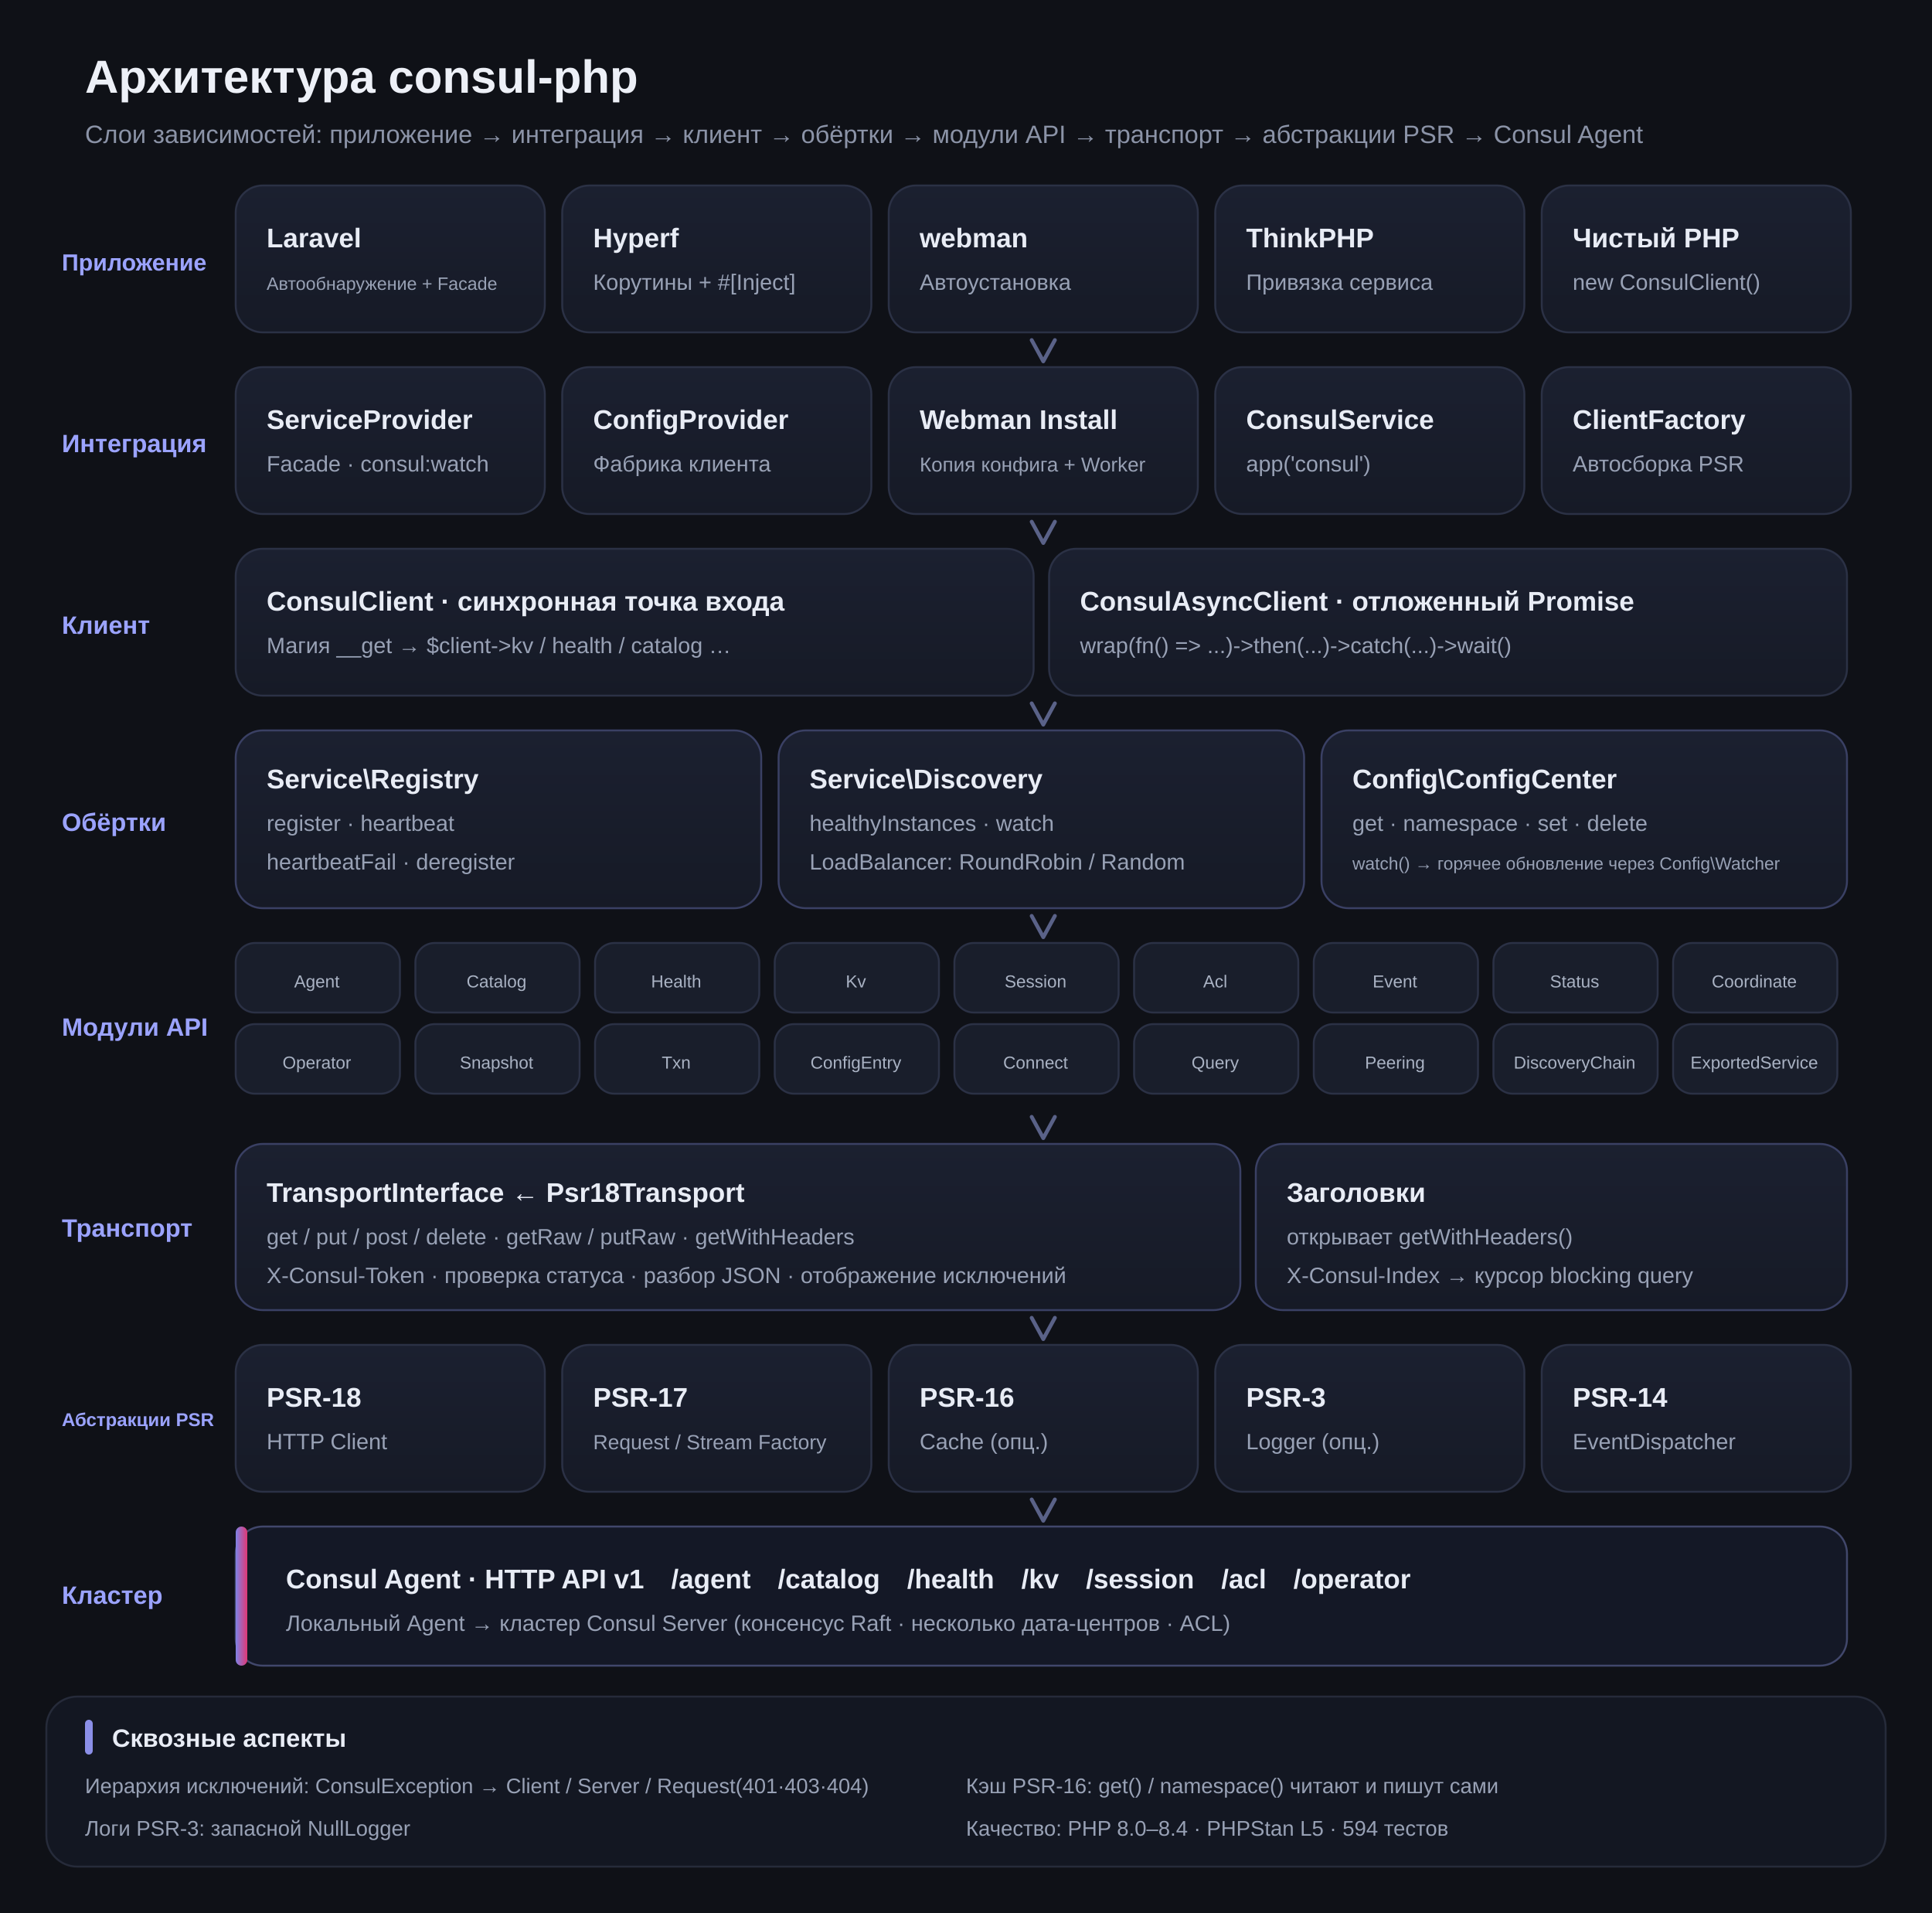
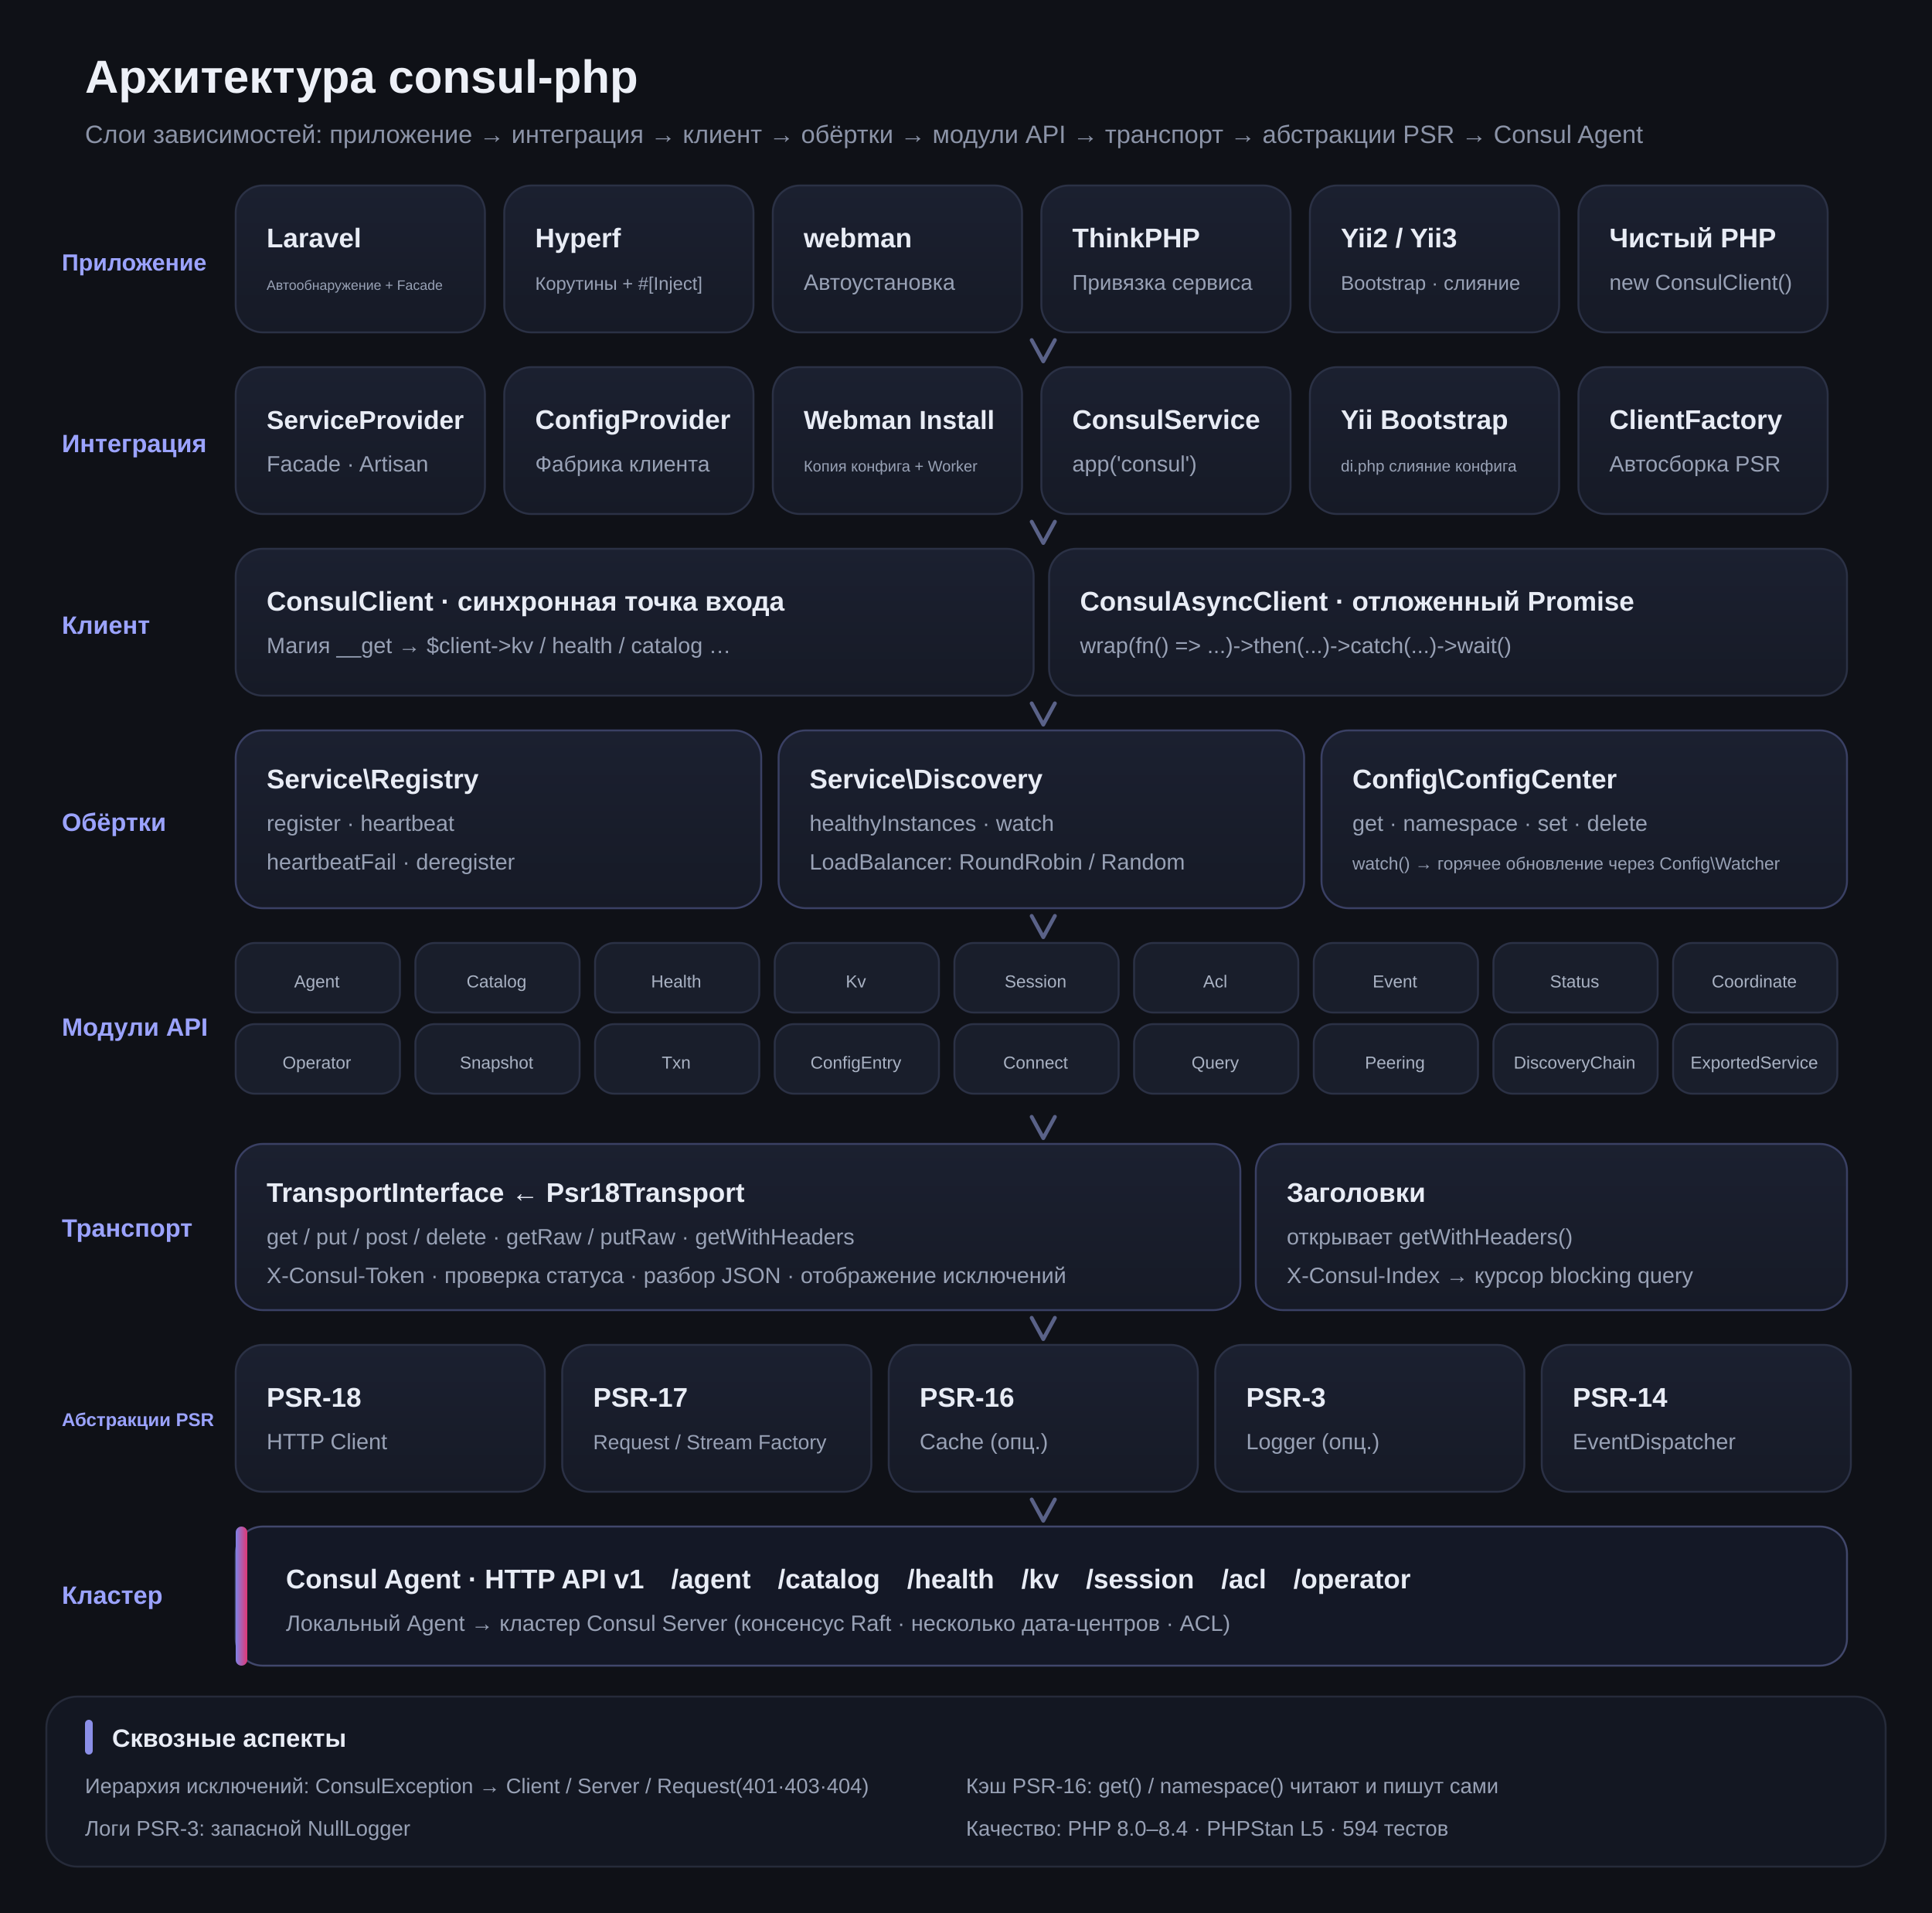
<svg xmlns="http://www.w3.org/2000/svg" width="1000" height="990" viewBox="0 0 1000 990" role="img" aria-label="Схема архитектуры consul-php">
  <style>
    .t { font-family: -apple-system, BlinkMacSystemFont, "Segoe UI", "Helvetica Neue", Arial, "DejaVu Sans", "Noto Sans SC", "PingFang SC", "Microsoft YaHei", sans-serif; }
    .h1 { font-size: 24px; font-weight: 700; fill: #EDF0F7; }
    .sub { font-size: 13px; fill: #8B93A7; }
    .gutter { font-size: 13px; font-weight: 600; fill: #9BA3FF; }
    .ct { font-size: 14px; font-weight: 600; fill: #E8ECF5; }
    .cs { font-size: 11.5px; fill: #98A1B5; }
    .mini { font-size: 10.5px; fill: #A9B2C3; }
    .mini-mod { font-size: 9px; fill: #A9B2C3; }
    .band { font-size: 13px; font-weight: 600; fill: #E8ECF5; }
    .bands { font-size: 11px; fill: #98A1B5; }
  </style>
  <defs>
    <linearGradient id="card" x1="0" y1="0" x2="0" y2="1">
      <stop offset="0" stop-color="#1B2030" />
      <stop offset="1" stop-color="#161A26" />
    </linearGradient>
    <linearGradient id="accent" x1="0" y1="0" x2="1" y2="0">
      <stop offset="0" stop-color="#7E83E6" />
      <stop offset="1" stop-color="#E03875" />
    </linearGradient>
  </defs>
  <rect width="1000" height="990" fill="#0F1117" />
  <g class="t">
    <text class="h1" x="44" y="48">Архитектура consul-php</text>
    <text class="sub" x="44" y="74">Слои зависимостей: приложение → интеграция → клиент → обёртки → модули API → транспорт → абстракции PSR → Consul Agent</text>
    <text class="gutter" x="32" y="140" style="font-size:12.1px">Приложение</text>
-     <rect x="122" y="96" width="160" height="76" rx="14" fill="url(#card)" stroke="#2B3145" />
+     <rect x="122" y="96" width="129" height="76" rx="14" fill="url(#card)" stroke="#2B3145" />
    <text class="ct" x="138" y="128">Laravel</text>
-     <text class="cs" x="138" y="150" style="font-size:9.3px">Автообнаружение + Facade</text>
-     <rect x="291" y="96" width="160" height="76" rx="14" fill="url(#card)" stroke="#2B3145" />
-     <text class="ct" x="307" y="128">Hyperf</text>
-     <text class="cs" x="307" y="150">Корутины + #[Inject]</text>
-     <rect x="460" y="96" width="160" height="76" rx="14" fill="url(#card)" stroke="#2B3145" />
-     <text class="ct" x="476" y="128">webman</text>
-     <text class="cs" x="476" y="150">Автоустановка</text>
-     <rect x="629" y="96" width="160" height="76" rx="14" fill="url(#card)" stroke="#2B3145" />
-     <text class="ct" x="645" y="128">ThinkPHP</text>
-     <text class="cs" x="645" y="150">Привязка сервиса</text>
-     <rect x="798" y="96" width="160" height="76" rx="14" fill="url(#card)" stroke="#2B3145" />
-     <text class="ct" x="814" y="128">Чистый PHP</text>
-     <text class="cs" x="814" y="150">new ConsulClient()</text>
+     <text class="cs" x="138" y="150" style="font-size:7.1px">Автообнаружение + Facade</text>
+     <rect x="261" y="96" width="129" height="76" rx="14" fill="url(#card)" stroke="#2B3145" />
+     <text class="ct" x="277" y="128">Hyperf</text>
+     <text class="cs" x="277" y="150" style="font-size:9.5px">Корутины + #[Inject]</text>
+     <rect x="400" y="96" width="129" height="76" rx="14" fill="url(#card)" stroke="#2B3145" />
+     <text class="ct" x="416" y="128">webman</text>
+     <text class="cs" x="416" y="150">Автоустановка</text>
+     <rect x="539" y="96" width="129" height="76" rx="14" fill="url(#card)" stroke="#2B3145" />
+     <text class="ct" x="555" y="128">ThinkPHP</text>
+     <text class="cs" x="555" y="150" style="font-size:11.1px">Привязка сервиса</text>
+     <rect x="678" y="96" width="129" height="76" rx="14" fill="url(#card)" stroke="#2B3145" />
+     <text class="ct" x="694" y="128">Yii2 / Yii3</text>
+     <text class="cs" x="694" y="150" style="font-size:10.3px">Bootstrap · слияние</text>
+     <rect x="817" y="96" width="129" height="76" rx="14" fill="url(#card)" stroke="#2B3145" />
+     <text class="ct" x="833" y="128">Чистый PHP</text>
+     <text class="cs" x="833" y="150" style="font-size:11.2px">new ConsulClient()</text>
    <path d="M534 176 L540 187 L546 176" fill="none" stroke="#5A6288" stroke-width="2" stroke-linecap="round" stroke-linejoin="round" />
    <text class="gutter" x="32" y="234">Интеграция</text>
-     <rect x="122" y="190" width="160" height="76" rx="14" fill="url(#card)" stroke="#2B3145" />
-     <text class="ct" x="138" y="222">ServiceProvider</text>
-     <text class="cs" x="138" y="244">Facade · consul:watch</text>
-     <rect x="291" y="190" width="160" height="76" rx="14" fill="url(#card)" stroke="#2B3145" />
-     <text class="ct" x="307" y="222">ConfigProvider</text>
-     <text class="cs" x="307" y="244">Фабрика клиента</text>
-     <rect x="460" y="190" width="160" height="76" rx="14" fill="url(#card)" stroke="#2B3145" />
-     <text class="ct" x="476" y="222">Webman Install</text>
-     <text class="cs" x="476" y="244" style="font-size:10.4px">Копия конфига + Worker</text>
-     <rect x="629" y="190" width="160" height="76" rx="14" fill="url(#card)" stroke="#2B3145" />
-     <text class="ct" x="645" y="222">ConsulService</text>
-     <text class="cs" x="645" y="244">app('consul')</text>
-     <rect x="798" y="190" width="160" height="76" rx="14" fill="url(#card)" stroke="#2B3145" />
-     <text class="ct" x="814" y="222">ClientFactory</text>
-     <text class="cs" x="814" y="244">Автосборка PSR</text>
+     <rect x="122" y="190" width="129" height="76" rx="14" fill="url(#card)" stroke="#2B3145" />
+     <text class="ct" x="138" y="222" style="font-size:13.4px">ServiceProvider</text>
+     <text class="cs" x="138" y="244">Facade · Artisan</text>
+     <rect x="261" y="190" width="129" height="76" rx="14" fill="url(#card)" stroke="#2B3145" />
+     <text class="ct" x="277" y="222">ConfigProvider</text>
+     <text class="cs" x="277" y="244" style="font-size:11.3px">Фабрика клиента</text>
+     <rect x="400" y="190" width="129" height="76" rx="14" fill="url(#card)" stroke="#2B3145" />
+     <text class="ct" x="416" y="222" style="font-size:13.5px">Webman Install</text>
+     <text class="cs" x="416" y="244" style="font-size:8px">Копия конфига + Worker</text>
+     <rect x="539" y="190" width="129" height="76" rx="14" fill="url(#card)" stroke="#2B3145" />
+     <text class="ct" x="555" y="222">ConsulService</text>
+     <text class="cs" x="555" y="244">app('consul')</text>
+     <rect x="678" y="190" width="129" height="76" rx="14" fill="url(#card)" stroke="#2B3145" />
+     <text class="ct" x="694" y="222">Yii Bootstrap</text>
+     <text class="cs" x="694" y="244" style="font-size:8.3px">di.php слияние конфига</text>
+     <rect x="817" y="190" width="129" height="76" rx="14" fill="url(#card)" stroke="#2B3145" />
+     <text class="ct" x="833" y="222">ClientFactory</text>
+     <text class="cs" x="833" y="244">Автосборка PSR</text>
    <path d="M534 270 L540 281 L546 270" fill="none" stroke="#5A6288" stroke-width="2" stroke-linecap="round" stroke-linejoin="round" />
    <text class="gutter" x="32" y="328">Клиент</text>
    <rect x="122" y="284" width="413" height="76" rx="14" fill="url(#card)" stroke="#2B3145" />
    <text class="ct" x="138" y="316">ConsulClient · синхронная точка входа</text>
    <text class="cs" x="138" y="338">Магия __get → $client-&gt;kv / health / catalog …</text>
    <rect x="543" y="284" width="413" height="76" rx="14" fill="url(#card)" stroke="#2B3145" />
    <text class="ct" x="559" y="316">ConsulAsyncClient · отложенный Promise</text>
    <text class="cs" x="559" y="338">wrap(fn() =&gt; ...)-&gt;then(...)-&gt;catch(...)-&gt;wait()</text>
    <path d="M534 364 L540 375 L546 364" fill="none" stroke="#5A6288" stroke-width="2" stroke-linecap="round" stroke-linejoin="round" />
    <text class="gutter" x="32" y="430">Обёртки</text>
    <rect x="122" y="378" width="272" height="92" rx="14" fill="url(#card)" stroke="#3A4064" />
    <text class="ct" x="138" y="408">Service\Registry</text>
    <text class="cs" x="138" y="430">register · heartbeat</text>
    <text class="cs" x="138" y="450">heartbeatFail · deregister</text>
    <rect x="403" y="378" width="272" height="92" rx="14" fill="url(#card)" stroke="#3A4064" />
    <text class="ct" x="419" y="408">Service\Discovery</text>
    <text class="cs" x="419" y="430">healthyInstances · watch</text>
    <text class="cs" x="419" y="450">LoadBalancer: RoundRobin / Random</text>
    <rect x="684" y="378" width="272" height="92" rx="14" fill="url(#card)" stroke="#3A4064" />
    <text class="ct" x="700" y="408">Config\ConfigCenter</text>
    <text class="cs" x="700" y="430">get · namespace · set · delete</text>
    <text class="cs" x="700" y="450" style="font-size:9.1px">watch() → горячее обновление через Config\Watcher</text>
    <path d="M534 474 L540 485 L546 474" fill="none" stroke="#5A6288" stroke-width="2" stroke-linecap="round" stroke-linejoin="round" />
    <text class="gutter" x="32" y="536">Модули API</text>
    <rect x="122" y="488" width="85" height="36" rx="10" fill="#191E2B" stroke="#2B3145" />
    <text class="mini-mod" x="164" y="511" text-anchor="middle">Agent</text>
    <rect x="215" y="488" width="85" height="36" rx="10" fill="#191E2B" stroke="#2B3145" />
    <text class="mini-mod" x="257" y="511" text-anchor="middle">Catalog</text>
    <rect x="308" y="488" width="85" height="36" rx="10" fill="#191E2B" stroke="#2B3145" />
    <text class="mini-mod" x="350" y="511" text-anchor="middle">Health</text>
    <rect x="401" y="488" width="85" height="36" rx="10" fill="#191E2B" stroke="#2B3145" />
    <text class="mini-mod" x="443" y="511" text-anchor="middle">Kv</text>
    <rect x="494" y="488" width="85" height="36" rx="10" fill="#191E2B" stroke="#2B3145" />
    <text class="mini-mod" x="536" y="511" text-anchor="middle">Session</text>
    <rect x="587" y="488" width="85" height="36" rx="10" fill="#191E2B" stroke="#2B3145" />
    <text class="mini-mod" x="629" y="511" text-anchor="middle">Acl</text>
    <rect x="680" y="488" width="85" height="36" rx="10" fill="#191E2B" stroke="#2B3145" />
    <text class="mini-mod" x="722" y="511" text-anchor="middle">Event</text>
    <rect x="773" y="488" width="85" height="36" rx="10" fill="#191E2B" stroke="#2B3145" />
    <text class="mini-mod" x="815" y="511" text-anchor="middle">Status</text>
    <rect x="866" y="488" width="85" height="36" rx="10" fill="#191E2B" stroke="#2B3145" />
    <text class="mini-mod" x="908" y="511" text-anchor="middle">Coordinate</text>
    <rect x="122" y="530" width="85" height="36" rx="10" fill="#191E2B" stroke="#2B3145" />
    <text class="mini-mod" x="164" y="553" text-anchor="middle">Operator</text>
    <rect x="215" y="530" width="85" height="36" rx="10" fill="#191E2B" stroke="#2B3145" />
    <text class="mini-mod" x="257" y="553" text-anchor="middle">Snapshot</text>
    <rect x="308" y="530" width="85" height="36" rx="10" fill="#191E2B" stroke="#2B3145" />
    <text class="mini-mod" x="350" y="553" text-anchor="middle">Txn</text>
    <rect x="401" y="530" width="85" height="36" rx="10" fill="#191E2B" stroke="#2B3145" />
    <text class="mini-mod" x="443" y="553" text-anchor="middle">ConfigEntry</text>
    <rect x="494" y="530" width="85" height="36" rx="10" fill="#191E2B" stroke="#2B3145" />
    <text class="mini-mod" x="536" y="553" text-anchor="middle">Connect</text>
    <rect x="587" y="530" width="85" height="36" rx="10" fill="#191E2B" stroke="#2B3145" />
    <text class="mini-mod" x="629" y="553" text-anchor="middle">Query</text>
    <rect x="680" y="530" width="85" height="36" rx="10" fill="#191E2B" stroke="#2B3145" />
    <text class="mini-mod" x="722" y="553" text-anchor="middle">Peering</text>
    <rect x="773" y="530" width="85" height="36" rx="10" fill="#191E2B" stroke="#2B3145" />
    <text class="mini-mod" x="815" y="553" text-anchor="middle">DiscoveryChain</text>
    <rect x="866" y="530" width="85" height="36" rx="10" fill="#191E2B" stroke="#2B3145" />
    <text class="mini-mod" x="908" y="553" text-anchor="middle">ExportedService</text>
    <path d="M534 578 L540 589 L546 578" fill="none" stroke="#5A6288" stroke-width="2" stroke-linecap="round" stroke-linejoin="round" />
    <text class="gutter" x="32" y="640">Транспорт</text>
    <rect x="122" y="592" width="520" height="86" rx="14" fill="url(#card)" stroke="#3A4064" />
    <text class="ct" x="138" y="622">TransportInterface ← Psr18Transport</text>
    <text class="cs" x="138" y="644">get / put / post / delete · getRaw / putRaw · getWithHeaders</text>
    <text class="cs" x="138" y="664">X-Consul-Token · проверка статуса · разбор JSON · отображение исключений</text>
    <rect x="650" y="592" width="306" height="86" rx="14" fill="url(#card)" stroke="#3A4064" />
    <text class="ct" x="666" y="622">Заголовки</text>
    <text class="cs" x="666" y="644">открывает getWithHeaders()</text>
    <text class="cs" x="666" y="664">X-Consul-Index → курсор blocking query</text>
    <path d="M534 682 L540 693 L546 682" fill="none" stroke="#5A6288" stroke-width="2" stroke-linecap="round" stroke-linejoin="round" />
    <text class="gutter" x="32" y="738" style="font-size:9.6px">Абстракции PSR</text>
    <rect x="122" y="696" width="160" height="76" rx="14" fill="url(#card)" stroke="#2B3145" />
    <text class="ct" x="138" y="728">PSR-18</text>
    <text class="cs" x="138" y="750">HTTP Client</text>
    <rect x="291" y="696" width="160" height="76" rx="14" fill="url(#card)" stroke="#2B3145" />
    <text class="ct" x="307" y="728">PSR-17</text>
    <text class="cs" x="307" y="750" style="font-size:10.6px">Request / Stream Factory</text>
    <rect x="460" y="696" width="160" height="76" rx="14" fill="url(#card)" stroke="#2B3145" />
    <text class="ct" x="476" y="728">PSR-16</text>
    <text class="cs" x="476" y="750">Cache (опц.)</text>
    <rect x="629" y="696" width="160" height="76" rx="14" fill="url(#card)" stroke="#2B3145" />
    <text class="ct" x="645" y="728">PSR-3</text>
    <text class="cs" x="645" y="750">Logger (опц.)</text>
    <rect x="798" y="696" width="160" height="76" rx="14" fill="url(#card)" stroke="#2B3145" />
    <text class="ct" x="814" y="728">PSR-14</text>
    <text class="cs" x="814" y="750">EventDispatcher</text>
    <path d="M534 776 L540 787 L546 776" fill="none" stroke="#5A6288" stroke-width="2" stroke-linecap="round" stroke-linejoin="round" />
    <text class="gutter" x="32" y="830">Кластер</text>
    <rect x="122" y="790" width="834" height="72" rx="14" fill="#141826" stroke="#41476B" />
    <rect x="122" y="790" width="6" height="72" rx="3" fill="url(#accent)" />
    <text class="ct" x="148" y="822">Consul Agent · HTTP API v1　/agent　/catalog　/health　/kv　/session　/acl　/operator</text>
    <text class="cs" x="148" y="844">Локальный Agent → кластер Consul Server (консенсус Raft · несколько дата-центров · ACL)</text>
    <rect x="24" y="878" width="952" height="88" rx="16" fill="#131722" stroke="#262B3A" />
    <rect x="44" y="890" width="4" height="18" rx="2" fill="#8B8FE8" />
    <text class="band" x="58" y="904">Сквозные аспекты</text>
    <text class="bands" x="44" y="928" style="font-size:10.9px">Иерархия исключений: ConsulException → Client / Server / Request(401·403·404)</text>
    <text class="bands" x="500" y="928">Кэш PSR-16: get() / namespace() читают и пишут сами</text>
    <text class="bands" x="44" y="950">Логи PSR-3: запасной NullLogger</text>
    <text class="bands" x="500" y="950">Качество: PHP 8.0–8.4 · PHPStan L5 · 594 тестов</text>
  </g>
</svg>
